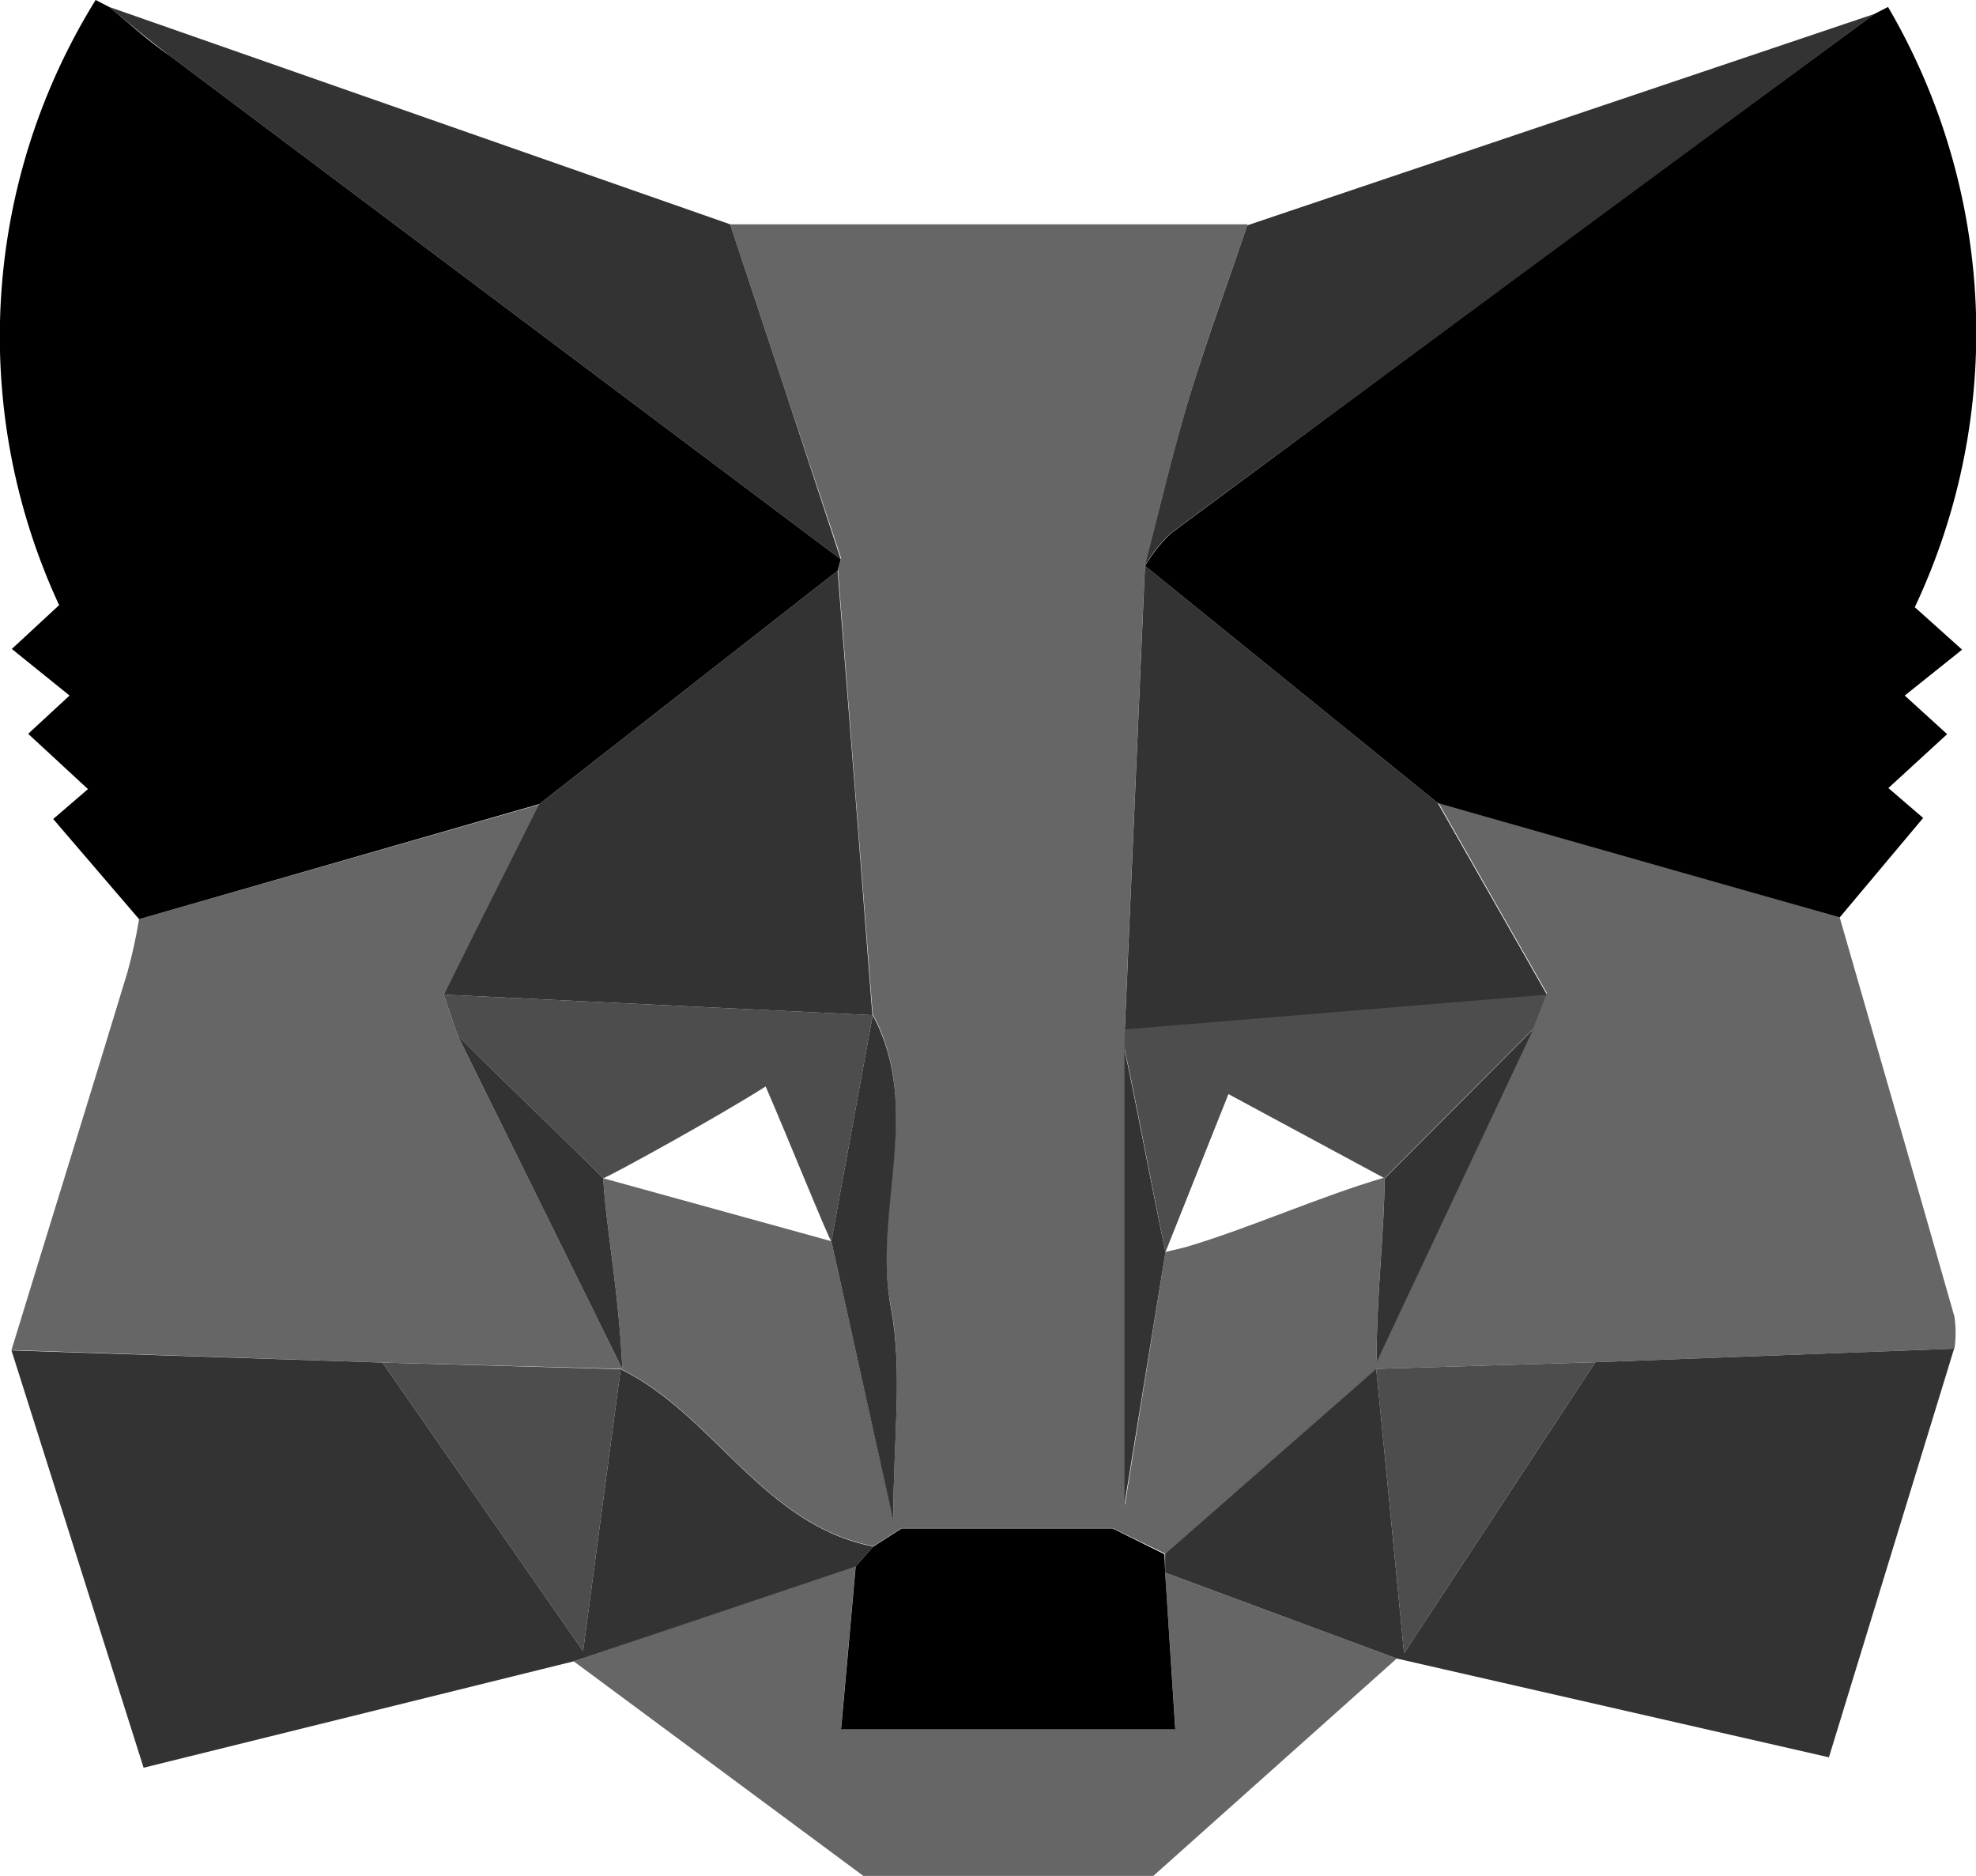
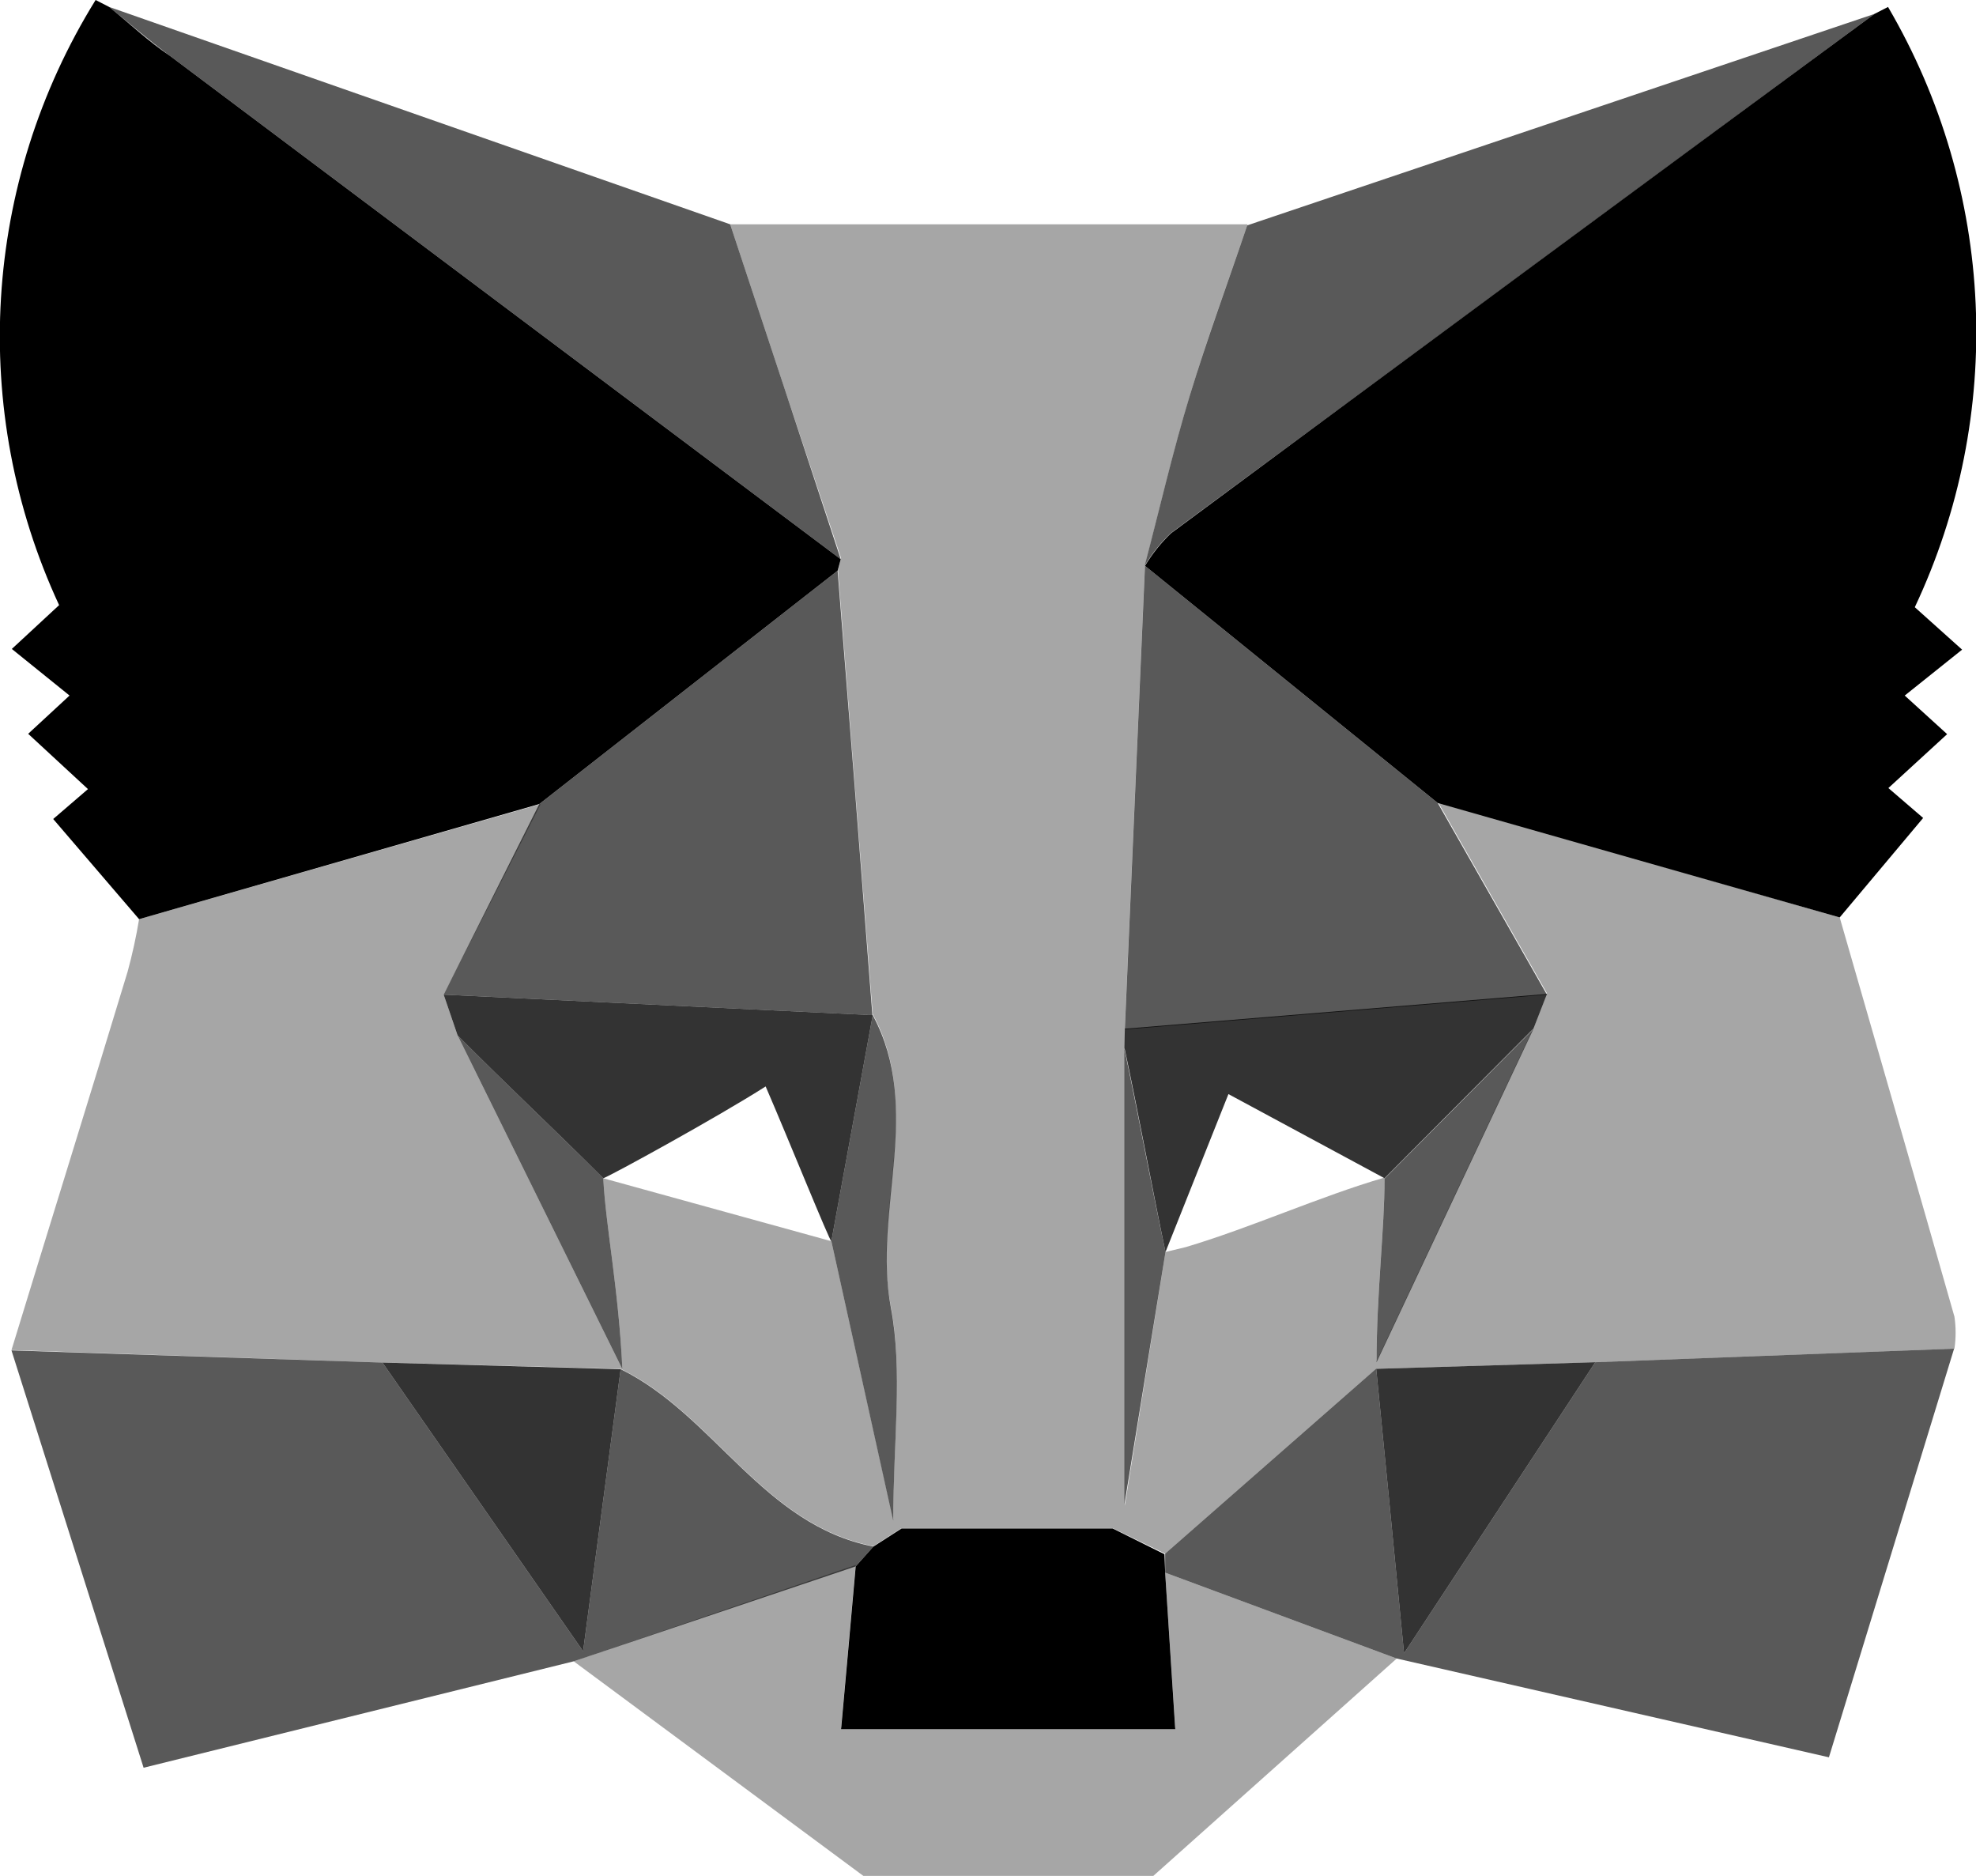
<svg xmlns="http://www.w3.org/2000/svg" width="100%" height="100%" viewBox="0 0 56.83 53.94">
  <g id="Layer_2" data-name="Layer 2">
    <g id="Layer_1-2" data-name="Layer 1">
-       <path d="M52.91,26.38c1.1,3.83,2.21,7.65,3.3,11.48a3.16,3.16,0,0,1,0,.92l-10.32.39-6.3.19-6.07,5.32L32,43.94H25.93l-.81.52c-3.18-.62-4.58-3.78-7.27-5.1L11,39.18.33,38.82c1.11-3.63,2.24-7.25,3.34-10.88A14.91,14.91,0,0,0,4,26.43l11.55-3.31L12.76,28.6l.4,1.17,4.74,9.6c-.11-2.33-.48-4.11-.55-5.49l6.56,1.81,1.78,8c0-2.32.28-4.29-.07-6.13-.54-2.8.94-5.69-.52-8.4h0l-1-12.78.09-.33Q22.59,11.27,21,6.45l14.88,0c-.55,1.63-1.15,3.24-1.65,4.89s-.87,3.27-1.3,4.9h0l-.58,13.31V43.29L33.52,36l.58-.14c1.83-.54,3.89-1.47,5.72-2,0,1.46-.23,3.31-.23,5.28l4.51-9.58.39-1-3.14-5.51Z" fill="#666" />
-       <path d="M33.51,45.22l6.66,2.47-7,6.25H24.83L16.5,47.77,24.61,45c-.14,1.61-.29,3.22-.42,4.68H33.8Z" fill="#666" />
-       <path d="M12.76,28.6l12.34.59h0c-.4,2.17-.79,4.34-1.19,6.5-.05,0-1.24-2.95-1.89-4.45-1.38.88-4.46,2.57-4.67,2.64-1.5-1.5-2.69-2.6-4.19-4.11Z" fill="#4d4d4d" />
-       <path d="M32.35,29.58l12.14-1-.39,1-4.28,4.3-4.49-2.42L33.52,36c-.38-1.81-.79-4.05-1.18-5.87Z" fill="#4d4d4d" />
-       <path d="M17.85,39.37l-1.08,8.11L11,39.18Z" fill="#4d4d4d" />
-       <path d="M45.88,39.17l-5.5,8.37c-.3-3.12-.55-5.65-.8-8.18Z" fill="#4d4d4d" />
-       <path d="M17.85,39.37c2.69,1.32,4.09,4.48,7.27,5.1l-.51.57L16.5,47.77,4.13,50.83l-3.8-12L11,39.18l5.77,8.3Z" fill="#333" />
-       <path d="M33.51,44.68l6.07-5.32c.25,2.53.5,5.06.8,8.18l5.5-8.37,10.32-.39L52.6,50.53,40.17,47.69l-6.66-2.47Z" fill="#333" />
-       <path d="M53.91.4Q43.79,7.87,33.66,15.34a4.59,4.59,0,0,0-.74.93c.43-1.63.81-3.29,1.3-4.9s1.1-3.26,1.65-4.89Z" fill="#333" />
-       <path d="M24.18,16.08,4.88,1.6C4.28,1.16,3.72.67,3.14.2L21,6.45Q22.6,11.27,24.18,16.08Z" fill="#333" />
-       <path d="M15.51,23.12l8.58-6.71q.51,6.39,1,12.78L12.76,28.6Z" fill="#333" />
-       <path d="M32.93,16.27l8.42,6.82,3.14,5.51-12.14,1Q32.64,22.94,32.93,16.27Z" fill="#333" />
-       <path d="M23.91,35.69c.4-2.16.79-4.33,1.19-6.5,1.46,2.71,0,5.6.52,8.4.35,1.84.07,3.81.07,6.13Z" fill="#333" />
-       <path d="M13.16,29.77c1.5,1.51,2.69,2.61,4.19,4.11.07,1.38.44,3.16.55,5.49Z" fill="#333" />
-       <path d="M39.82,33.89l4.28-4.3-4.51,9.58c0-2,.23-3.82.23-5.28Z" fill="#333" />
-       <path d="M33.52,36h0l-1.18,7.25V30.17C32.73,32,33.14,34.23,33.52,36Z" fill="#333" />
+       <g opacity="0.35">
+         <path d="M52.91,26.38c1.1,3.83,2.21,7.65,3.3,11.48a3.16,3.16,0,0,1,0,.92l-10.32.39-6.3.19-6.07,5.32L32,43.94H25.93l-.81.52c-3.18-.62-4.58-3.78-7.27-5.1L11,39.18.33,38.82c1.11-3.63,2.24-7.25,3.34-10.88A14.91,14.91,0,0,0,4,26.43l11.55-3.31L12.76,28.6l.4,1.17,4.74,9.6c-.11-2.33-.48-4.11-.55-5.49l6.56,1.81,1.78,8c0-2.32.28-4.29-.07-6.13-.54-2.8.94-5.69-.52-8.4h0l-1-12.78.09-.33Q22.59,11.27,21,6.45l14.88,0c-.55,1.63-1.15,3.24-1.65,4.89s-.87,3.27-1.3,4.9h0l-.58,13.31V43.29L33.52,36l.58-.14c1.83-.54,3.89-1.47,5.72-2,0,1.46-.23,3.31-.23,5.28l4.51-9.58.39-1-3.14-5.51Z" />
+         <path d="M33.51,45.22l6.66,2.47-7,6.25H24.83L16.5,47.77,24.61,45c-.14,1.61-.29,3.22-.42,4.68H33.8Z" />
+       </g>
+       <g opacity="0.8">
+         <path d="M12.76,28.6l12.34.59h0c-.4,2.17-.79,4.34-1.19,6.5-.05,0-1.24-2.95-1.89-4.45-1.38.88-4.46,2.57-4.67,2.64-1.5-1.5-2.69-2.6-4.19-4.11Z" />
+         <path d="M32.35,29.58l12.14-1-.39,1-4.28,4.3-4.49-2.42L33.52,36c-.38-1.81-.79-4.05-1.18-5.87Z" />
+         <path d="M17.85,39.37l-1.08,8.11L11,39.18Z" />
+         <path d="M45.88,39.17l-5.5,8.37c-.3-3.12-.55-5.65-.8-8.18Z" />
+       </g>
+       <g opacity="0.65">
+         <path d="M17.85,39.37c2.69,1.32,4.09,4.48,7.27,5.1l-.51.57L16.5,47.77,4.13,50.83l-3.8-12L11,39.18l5.77,8.3Z" />
+         <path d="M33.51,44.68l6.07-5.32c.25,2.53.5,5.06.8,8.18l5.5-8.37,10.32-.39L52.6,50.53,40.17,47.69l-6.66-2.47Z" />
+         <path d="M53.91.4Q43.79,7.87,33.66,15.34a4.59,4.59,0,0,0-.74.93c.43-1.63.81-3.29,1.3-4.9s1.1-3.26,1.65-4.89Z" />
+         <path d="M24.18,16.08,4.88,1.6C4.28,1.16,3.72.67,3.14.2L21,6.45Q22.6,11.27,24.18,16.08Z" />
+         <path d="M15.51,23.12l8.58-6.71q.51,6.39,1,12.78L12.76,28.6Z" />
+         <path d="M32.93,16.27l8.42,6.82,3.14,5.51-12.14,1Q32.64,22.94,32.93,16.27Z" />
+         <path d="M23.91,35.69c.4-2.16.79-4.33,1.19-6.5,1.46,2.71,0,5.6.52,8.4.35,1.84.07,3.81.07,6.13Z" />
+         <path d="M13.16,29.77c1.5,1.51,2.69,2.61,4.19,4.11.07,1.38.44,3.16.55,5.49Z" />
+         <path d="M39.82,33.89l4.28-4.3-4.51,9.58c0-2,.23-3.82.23-5.28Z" />
+         <path d="M33.52,36h0l-1.18,7.25V30.17C32.73,32,33.14,34.23,33.52,36Z" />
+       </g>
      <path d="M24.18,16.08l-.09.33-8.58,6.71L4,26.43,1.53,23.55l1-.86L.81,21.1,2,20,.34,18.66,1.7,17.4A18.36,18.36,0,0,1,2.75,0l.39.2c.58.47,1.14,1,1.74,1.4Z" />
      <path d="M52.91,26.38,41.35,23.09l-8.42-6.82h0a4.59,4.59,0,0,1,.74-.93Q43.77,7.86,53.91.4L54.3.2a18.53,18.53,0,0,1,.77,17.26l1.36,1.22L54.78,20,56,21.11l-1.69,1.55,1,.86Z" />
      <path d="M33.51,45.22l.29,4.5H24.19c.13-1.46.28-3.07.42-4.68l.51-.57.81-.52H32l1.49.74Z" />
    </g>
  </g>
</svg>
